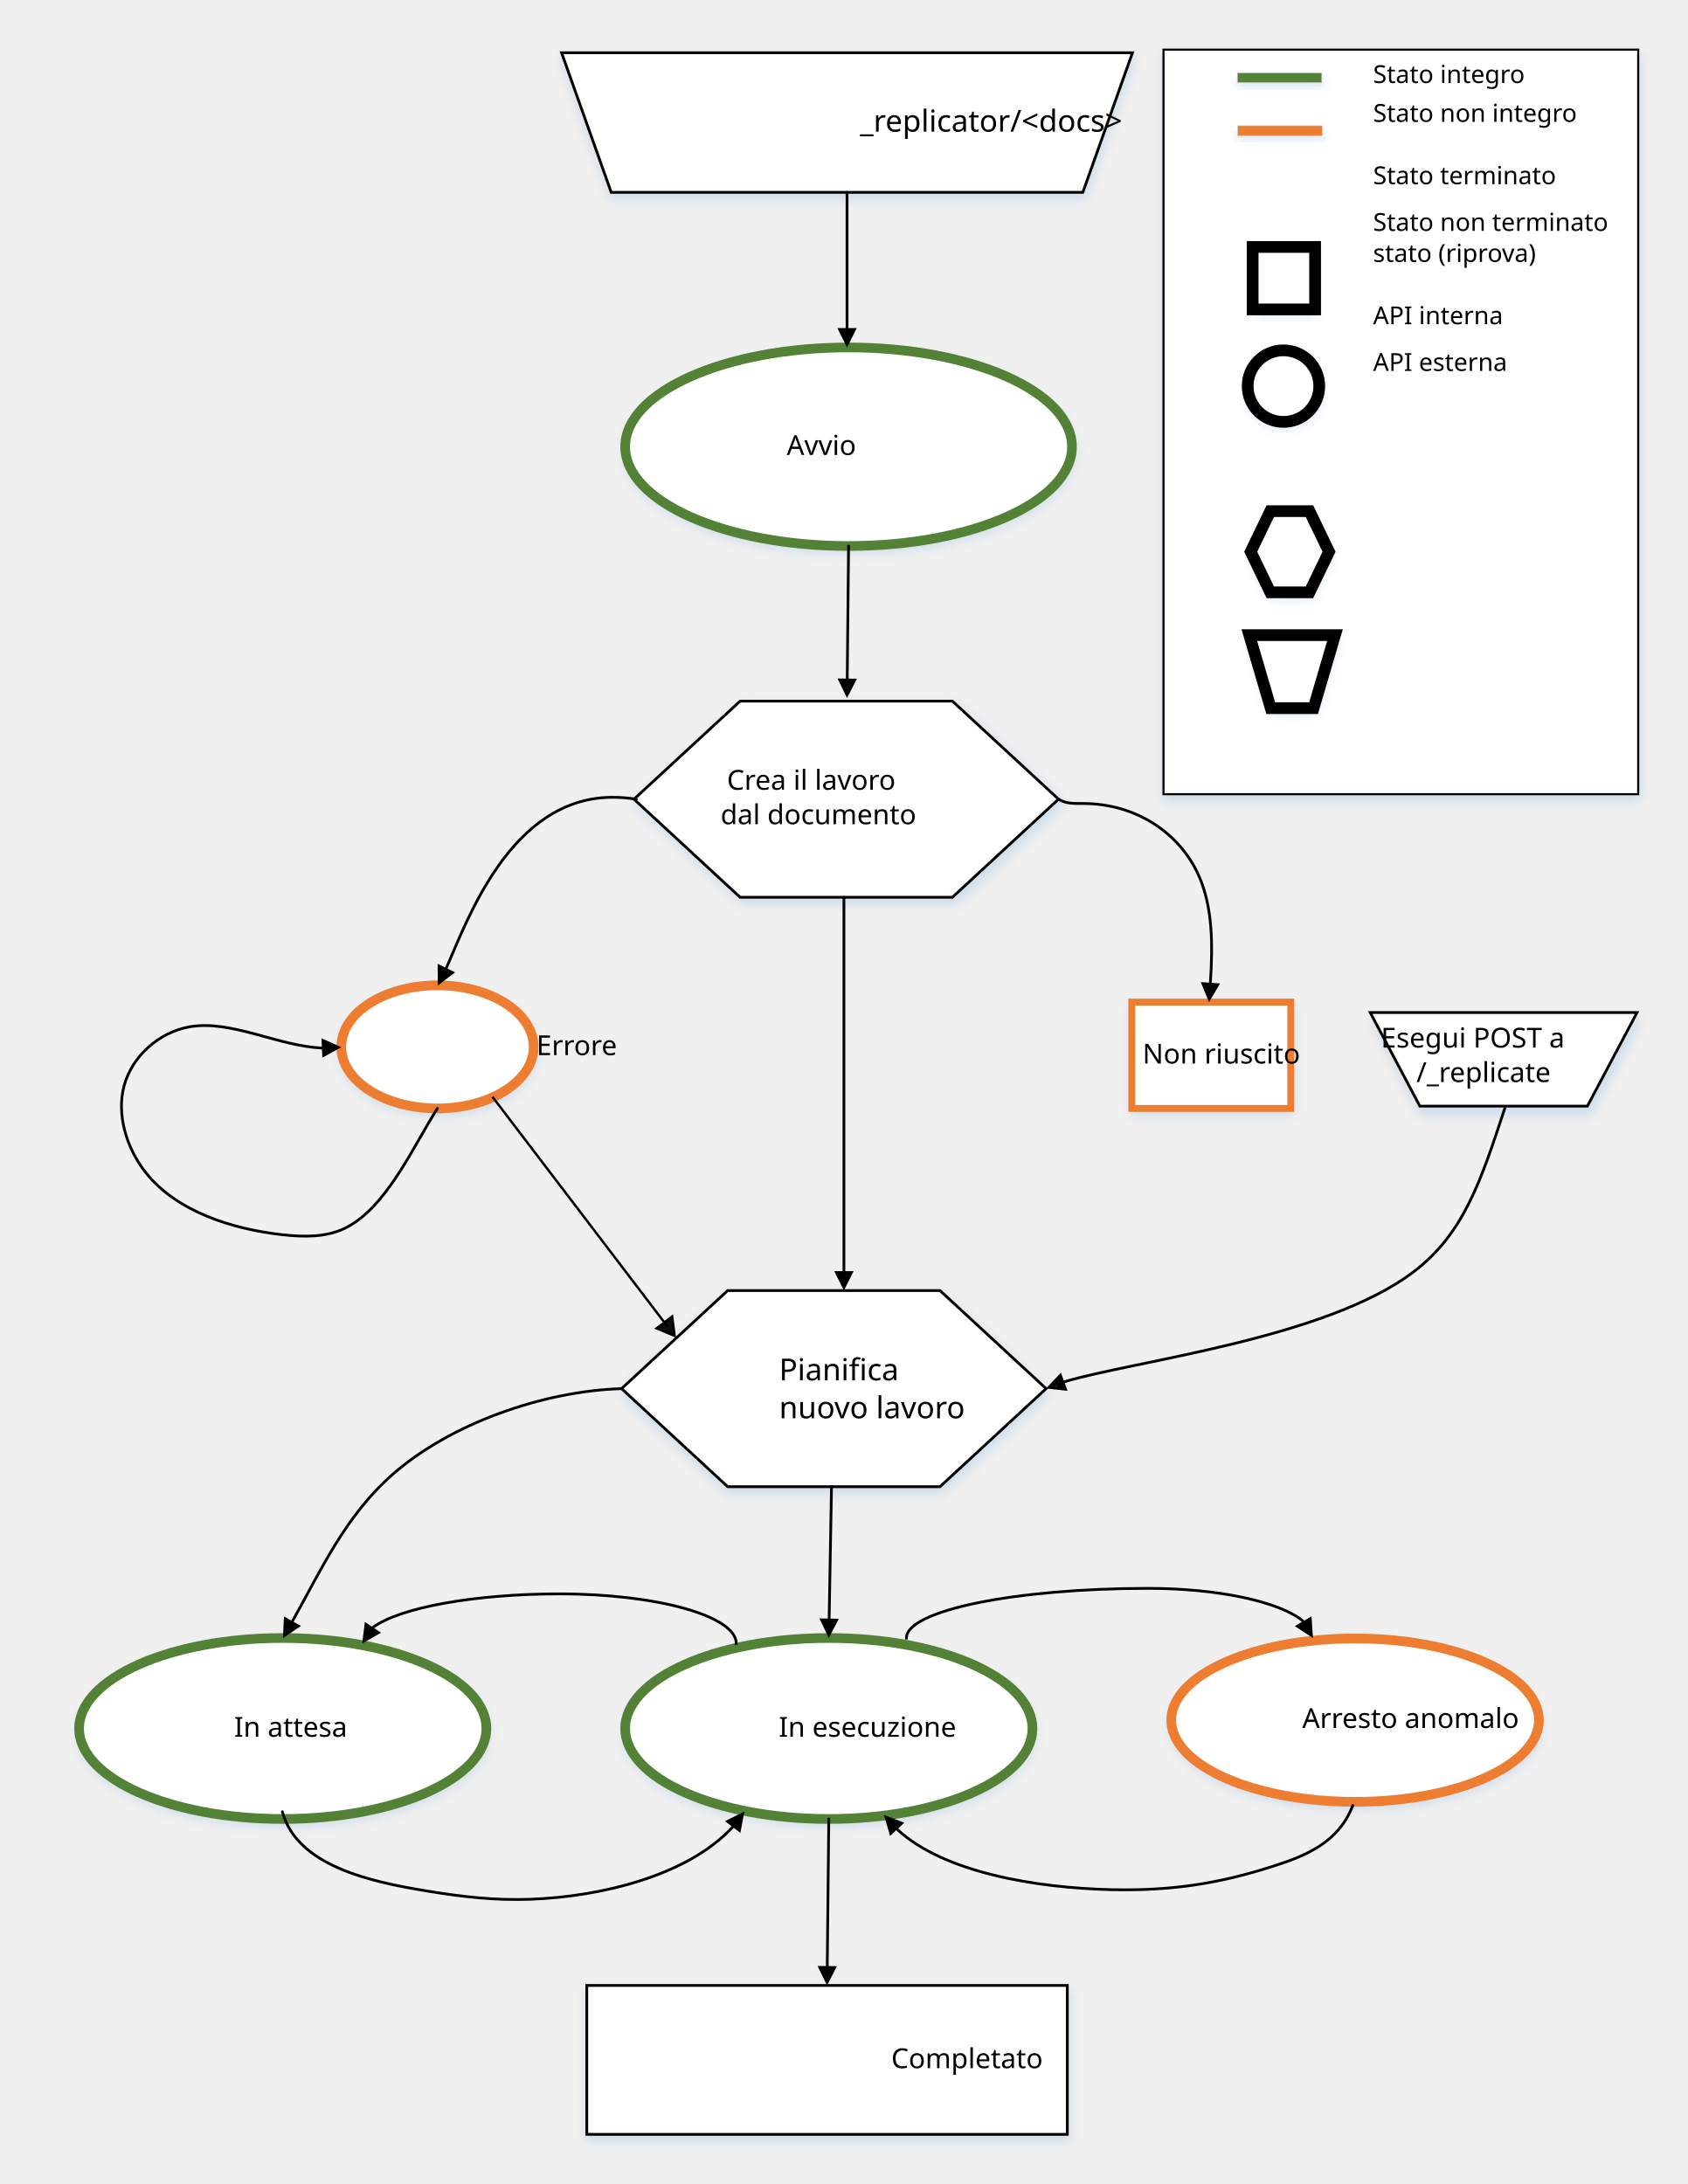
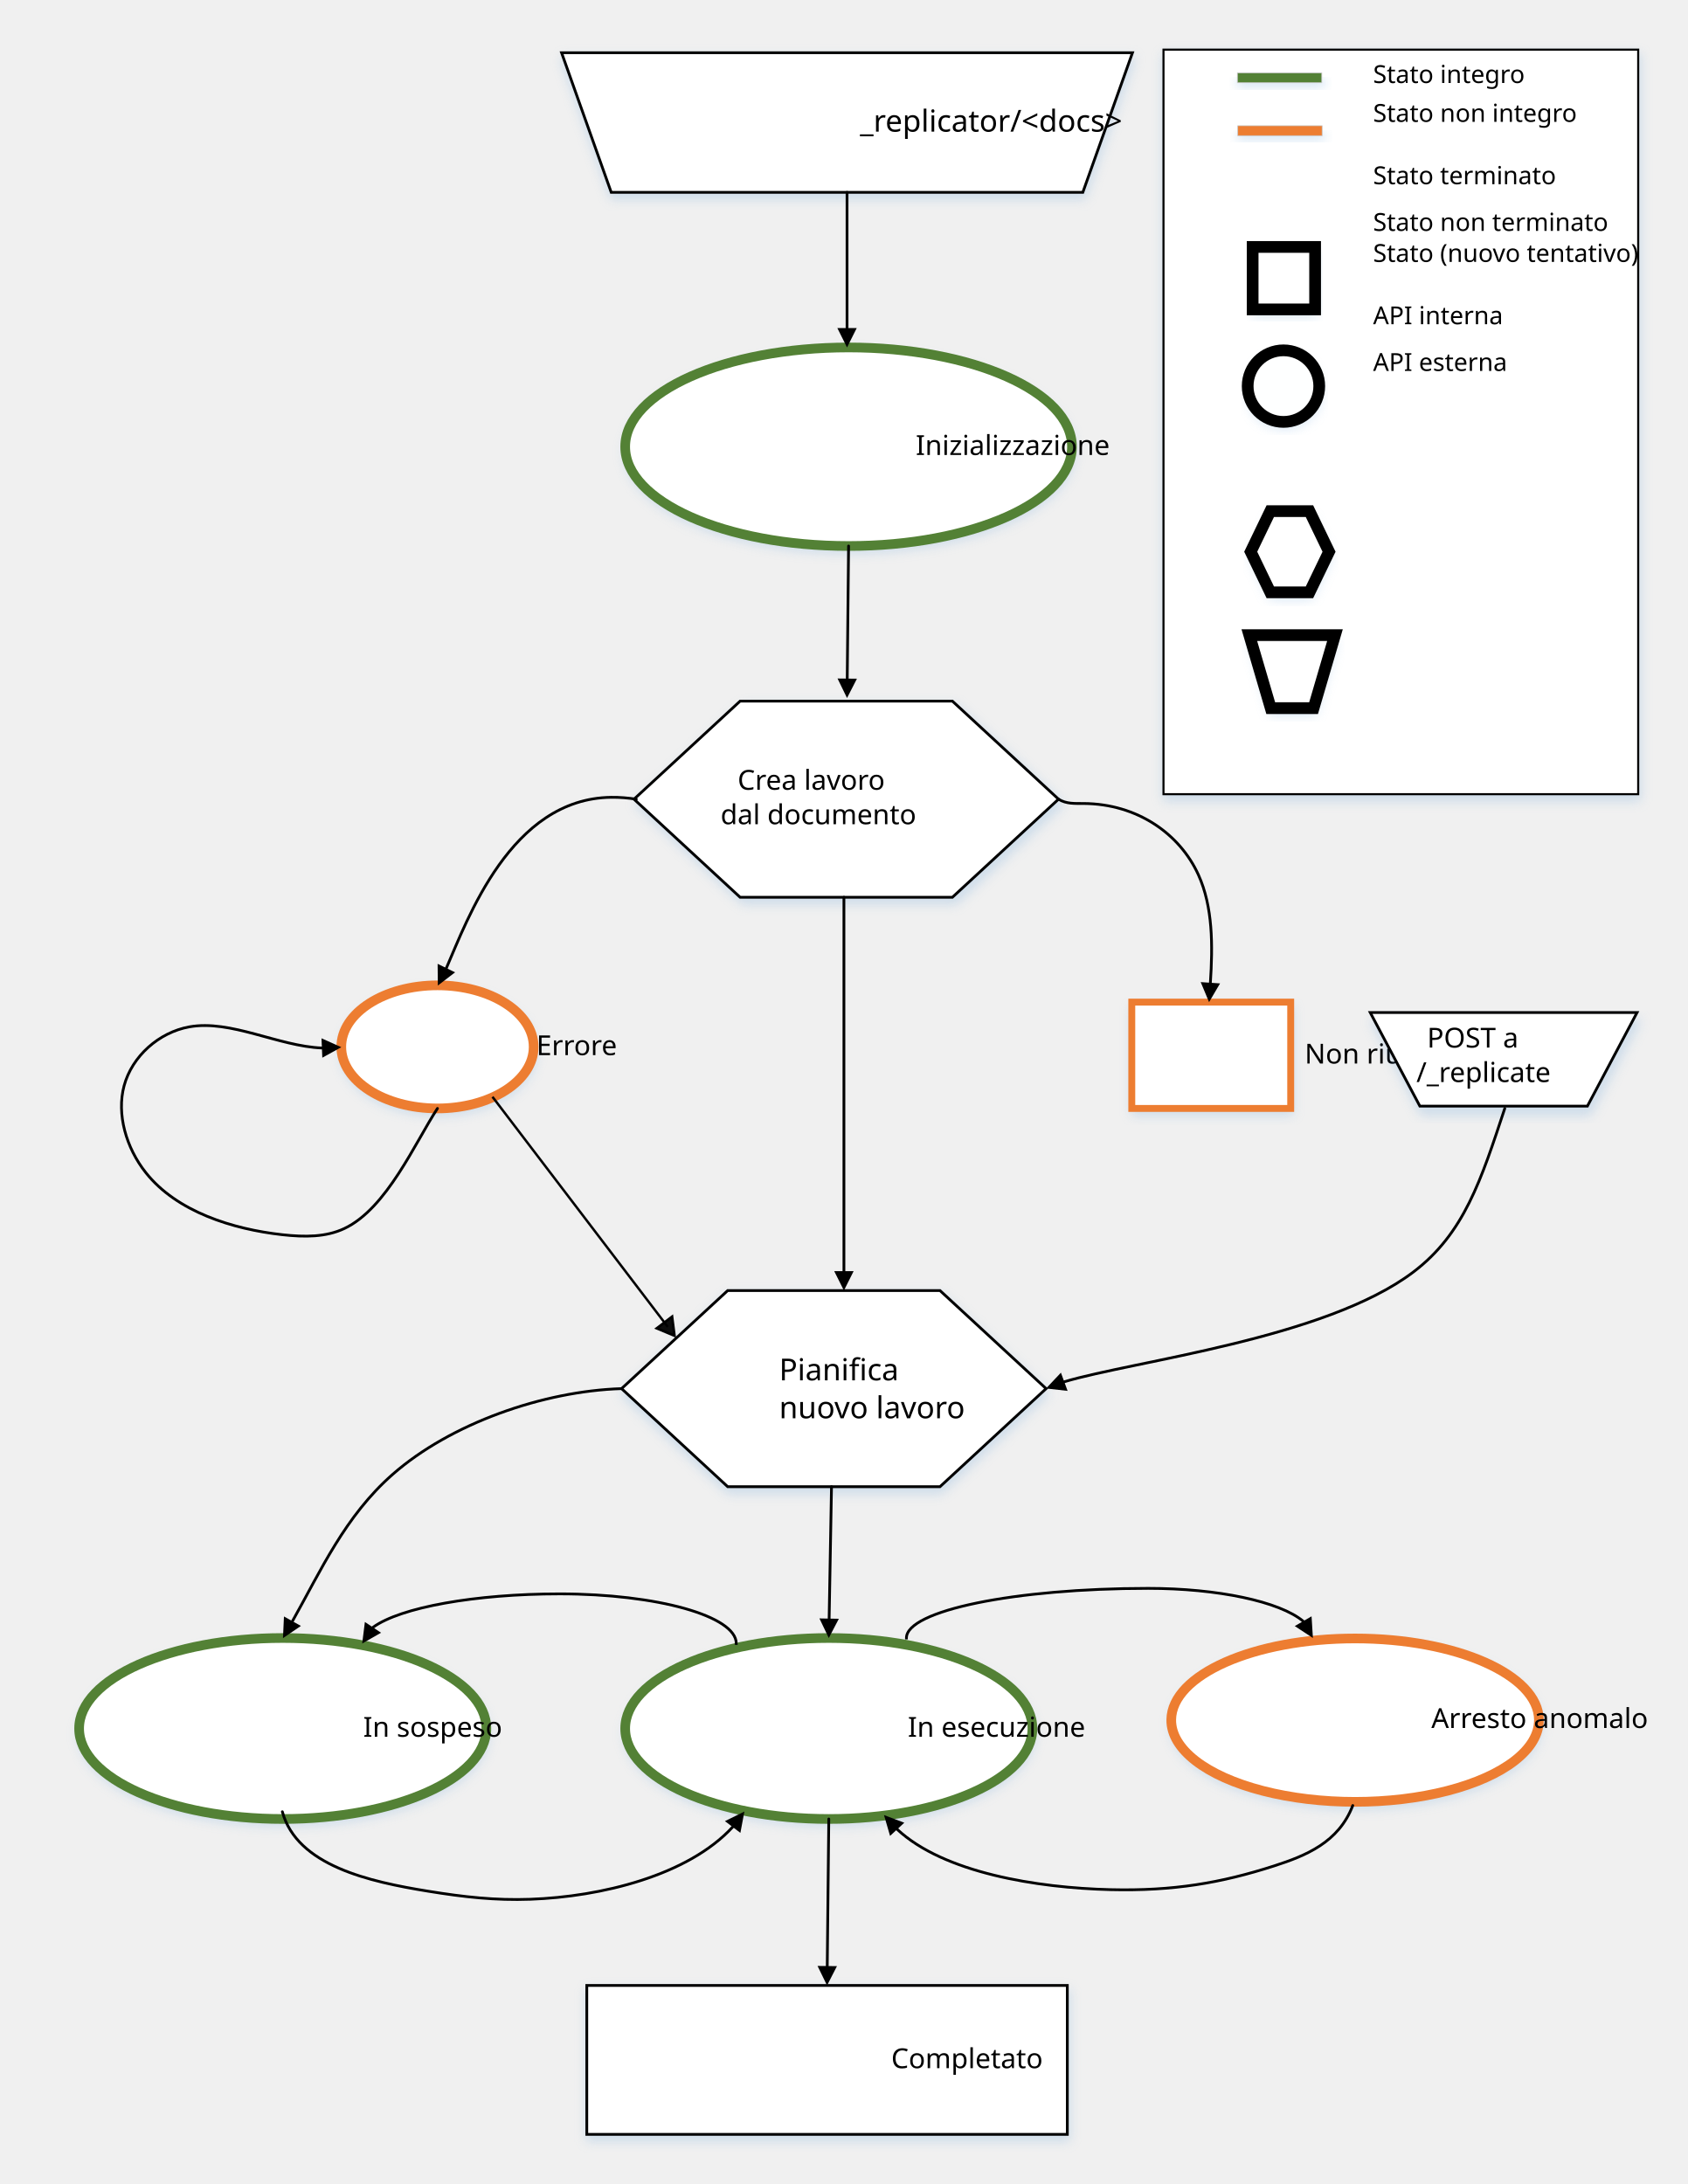
<svg xmlns="http://www.w3.org/2000/svg" xmlns:ns1="http://schemas.microsoft.com/visio/2003/SVGExtensions/" xmlns:xlink="http://www.w3.org/1999/xlink" width="8.5in" height="11in" viewBox="0 0 612 792" xml:space="preserve" color-interpolation-filters="sRGB" class="st20" id="svg2" version="1.1">
  <ns1:documentProperties ns1:langID="1033" ns1:viewMarkup="false">
    <ns1:userDefs>
      <ns1:ud ns1:nameU="msvNoAutoConnect" ns1:val="VT0(0):26" />
    </ns1:userDefs>
  </ns1:documentProperties>
  <style type="text/css" id="style4">
		.st1 {visibility:visible}
		.st2 {fill:#5b9bd5;fill-opacity:0.22;filter:url(#filter_2);stroke:#5b9bd5;stroke-opacity:0.22}
		.st3 {fill:#ffffff;stroke:#000000;stroke-width:1}
		.st4 {fill:#000000;font-family:Tahoma;font-size:0.917em}
		.st5 {fill:#ffffff;stroke:#538135;stroke-width:3.5}
		.st6 {fill:#000000;font-family:Tahoma;font-size:0.833em}
		.st7 {font-size:1em}
		.st8 {fill:#ffffff;stroke:#ed7d31;stroke-width:3.5}
		.st9 {fill:#ffffff;stroke:#ed7d31;stroke-width:2.5}
		.st10 {fill:#ffffff;stroke:#000000;stroke-width:0.75}
		.st11 {fill:#000000;font-family:Tahoma;font-size:0.75em}
		.st12 {fill:#538135;stroke:#c7c8c8;stroke-width:0.25}
		.st13 {fill:#ed7d31;stroke:#c7c8c8;stroke-width:0.25}
		.st14 {fill:#ffffff;stroke:#000000;stroke-width:4.25}
		.st15 {fill:#feffff;stroke:#000000;stroke-width:4.25}
		.st16 {marker-end:url(#mrkr4-117);stroke:#000000;stroke-linecap:round;stroke-linejoin:round;stroke-width:1}
		.st17 {fill:#000000;fill-opacity:1;stroke:#000000;stroke-opacity:1;stroke-width:0.284}
		.st18 {marker-end:url(#mrkr4-133);stroke:#000000;stroke-linecap:round;stroke-linejoin:round;stroke-width:1}
		.st19 {marker-end:url(#mrkr4-133);stroke:#000000;stroke-width:1}
		.st20 {fill:none;fill-rule:evenodd;font-size:12px;overflow:visible;stroke-linecap:square;stroke-miterlimit:3}
	</style>
  <defs id="Markers">
    <marker orient="auto" refY="0.0" refX="0.0" id="TriangleOutL" style="overflow:visible">
      <path id="path8787" d="M 5.77,0.0 L -2.88,5.0 L -2.88,-5.0 L 5.77,0.0 z " style="fill-rule:evenodd;stroke:#000000;stroke-width:1pt;stroke-opacity:1;fill:#000000;fill-opacity:0.942" transform="scale(0.8)" />
    </marker>
    <g id="lend4">
      <path d="M 2 1 L 0 0 L 2 -1 L 2 1 " style="stroke:none" id="path8" />
    </g>
    <marker id="mrkr4-117" class="st17" ns1:arrowType="4" ns1:arrowSize="2" ns1:setback="7.04" refX="-7.04" orient="auto" markerUnits="strokeWidth" overflow="visible">
      <use xlink:href="#lend4" transform="scale(-3.52,-3.52) " id="use11" />
    </marker>
    <marker id="mrkr4-133" class="st17" ns1:arrowType="4" ns1:arrowSize="2" ns1:setback="6.68" refX="-6.68" orient="auto" markerUnits="strokeWidth" overflow="visible">
      <use xlink:href="#lend4" transform="scale(-3.52,-3.52) " id="use14" />
    </marker>
  </defs>
  <defs id="Filters">
    <filter id="filter_2">
      <feGaussianBlur stdDeviation="2" id="feGaussianBlur18" />
    </filter>
  </defs>
  <g ns1:mID="0" ns1:index="1" ns1:groupContext="foregroundPage" id="g20">
    <ns1:userDefs>
      <ns1:ud ns1:nameU="msvThemeOrder" ns1:val="VT0(0):26" />
    </ns1:userDefs>
    <ns1:pageProperties ns1:drawingScale="1" ns1:pageScale="1" ns1:drawingUnits="0" ns1:shadowOffsetX="9" ns1:shadowOffsetY="-9" />
    <ns1:layer ns1:name="Flowchart" ns1:index="0" />
    <ns1:layer ns1:name="Connector" ns1:index="1" />
    <g id="shape1-1" ns1:mID="1" ns1:groupContext="shape" ns1:layerMember="0" transform="translate(203.625,-722.25)">
      <ns1:custProps>
        <ns1:cp ns1:nameU="Cost" ns1:lbl="Cost" ns1:prompt="" ns1:type="7" ns1:format="@" ns1:sortKey="" ns1:invis="false" ns1:ask="false" ns1:langID="1033" ns1:cal="0" />
        <ns1:cp ns1:nameU="ProcessNumber" ns1:lbl="Process Number" ns1:prompt="" ns1:type="2" ns1:format="" ns1:sortKey="" ns1:invis="false" ns1:ask="false" ns1:langID="1033" ns1:cal="0" />
        <ns1:cp ns1:nameU="Owner" ns1:lbl="Owner" ns1:prompt="" ns1:type="0" ns1:format="" ns1:sortKey="" ns1:invis="false" ns1:ask="false" ns1:langID="1033" ns1:cal="0" />
        <ns1:cp ns1:nameU="Function" ns1:lbl="Function" ns1:prompt="" ns1:type="0" ns1:format="" ns1:sortKey="" ns1:invis="false" ns1:ask="false" ns1:langID="1033" ns1:cal="0" ns1:val="VT4()" />
        <ns1:cp ns1:nameU="StartDate" ns1:lbl="Start Date" ns1:prompt="" ns1:type="5" ns1:format="" ns1:sortKey="" ns1:invis="false" ns1:ask="false" ns1:langID="1033" ns1:cal="0" />
        <ns1:cp ns1:nameU="EndDate" ns1:lbl="End Date" ns1:prompt="" ns1:type="5" ns1:format="" ns1:sortKey="" ns1:invis="false" ns1:ask="false" ns1:langID="1033" ns1:cal="0" />
        <ns1:cp ns1:nameU="Status" ns1:lbl="Status" ns1:prompt="" ns1:type="4" ns1:format=";Not Started;In Progress;Completed;Deferred;Waiting on Input" ns1:sortKey="" ns1:invis="false" ns1:ask="false" ns1:langID="1033" ns1:cal="0" ns1:val="VT4()" />
      </ns1:custProps>
      <ns1:userDefs>
        <ns1:ud ns1:nameU="AntiScale" ns1:val="VT0(1):26" />
        <ns1:ud ns1:nameU="visVersion" ns1:prompt="" ns1:val="VT0(15):26" />
        <ns1:ud ns1:nameU="DefaultWidth" ns1:prompt="" ns1:val="VT0(1):0" />
        <ns1:ud ns1:nameU="DefaultHeight" ns1:prompt="" ns1:val="VT0(0.75):0" />
        <ns1:ud ns1:nameU="ResizeTxtHeight" ns1:prompt="" ns1:val="VT0(0.75):0" />
      </ns1:userDefs>
      <ns1:textBlock ns1:margins="rect(2,2,2,2)" />
      <ns1:textRect cx="103.5" cy="766.687" width="171.01" height="50.625" />
      <g id="shadow1-2" ns1:groupContext="shadow" ns1:shadowOffsetX="0.345598" ns1:shadowOffsetY="-1.97279" ns1:shadowType="1" transform="translate(0.345598,1.97279)" class="st1" style="visibility:visible">
        <path d="m 18,792 h 171 l 18,-50.63 H 0 Z" class="st2" id="path30" style="fill:#5b9bd5;fill-opacity:0.22;stroke:#5b9bd5;stroke-opacity:0.22;filter:url(#filter_2)" />
      </g>
      <path d="m 18,792 h 171 l 18,-50.63 H 0 Z" class="st3" id="path32" style="fill:#ffffff;stroke:#000000;stroke-width:1" />
      <text x="56.71" y="769.99" class="st4" ns1:langID="1033" id="text34" style="font-size:11px;line-height:0%;font-family:Tahoma;fill:#000000">
        <ns1:paragraph ns1:horizAlign="1" />
        <ns1:tabList />_replicator/&lt;docs&gt;</text>
    </g>
    <g id="shape3-7" ns1:mID="3" ns1:groupContext="shape" transform="translate(226.688,-594)">
      <ns1:userDefs>
        <ns1:ud ns1:nameU="visVersion" ns1:val="VT0(15):26" />
      </ns1:userDefs>
      <ns1:textBlock ns1:margins="rect(4,4,4,4)" />
      <ns1:textRect cx="81" cy="756" width="141.75" height="63" />
      <g id="shadow3-8" ns1:groupContext="shadow" ns1:shadowOffsetX="0.345598" ns1:shadowOffsetY="-1.97279" ns1:shadowType="1" transform="translate(0.345598,1.97279)" class="st1" style="visibility:visible">
        <path d="m 0,756 a 81,36 0 0 1 162,0 81,36 0 0 1 -162,0 z" class="st2" id="path42" style="fill:#5b9bd5;fill-opacity:0.22;stroke:#5b9bd5;stroke-opacity:0.22;filter:url(#filter_2)" />
      </g>
      <path d="m 0,756 a 81,36 0 0 1 162,0 81,36 0 0 1 -162,0 z" class="st5" id="path44" style="fill:#ffffff;stroke:#538135;stroke-width:3.5" />
-       <text x="58.56" y="759" class="st6" ns1:langID="1033" id="text46" style="font-size:10px;line-height:0%;font-family:Tahoma;fill:#000000">Avvio<ns1:paragraph ns1:horizAlign="1" />
-         <ns1:tabList />
-       </text>
+       <text x="58.56" y="759" class="st6" ns1:langID="1033" id="text46" style="font-size:10px;line-height:0%;font-family:Tahoma;fill:#000000">
+         <ns1:paragraph ns1:horizAlign="1" />
+         <ns1:tabList />Inizializzazione</text>
    </g>
    <g id="shape4-13" ns1:mID="4" ns1:groupContext="shape" transform="translate(241.031,-466.617)">
      <ns1:userDefs>
        <ns1:ud ns1:nameU="visVersion" ns1:val="VT0(15):26" />
      </ns1:userDefs>
      <ns1:textBlock ns1:margins="rect(4,4,4,4)" />
      <ns1:textRect cx="66.656" cy="756.433" width="133.32" height="71.133" />
      <g id="shadow4-14" ns1:groupContext="shadow" ns1:shadowOffsetX="0.345598" ns1:shadowOffsetY="-1.97279" ns1:shadowType="1" transform="translate(0.345598,1.97279)" class="st1" style="visibility:visible">
        <path d="M 105.14,720.87 H 28.17 L -10.31,756.43 28.17,792 h 76.97 l 38.48,-35.57 z" class="st2" id="path54" style="fill:#5b9bd5;fill-opacity:0.22;stroke:#5b9bd5;stroke-opacity:0.22;filter:url(#filter_2)" />
      </g>
      <path d="M 104.301,720.87 H 27.331 l -38.48,35.56 38.48,35.57 h 76.97 l 38.48,-35.57 z" class="st3" id="path56" style="fill:#ffffff;stroke:#000000;stroke-width:1" />
      <text x="64.815" y="753.01" class="st6" ns1:langID="1033" id="text58" style="font-style:normal;font-variant:normal;font-weight:normal;font-stretch:normal;font-size:10px;line-height:0%;font-family:Tahoma;-inkscape-font-specification:'Tahoma, Normal';text-align:center;writing-mode:lr-tb;text-anchor:middle;fill:#000000">
        <ns1:paragraph ns1:horizAlign="1" />
        <ns1:tabList />
        <ns1:newlineChar />
-         <tspan id="tspan3898" x="64.815" y="753.01" style="font-size:10px;line-height:1.25">Crea il lavoro</tspan>
+         <tspan id="tspan3898" x="64.815" y="753.01" style="font-size:10px;line-height:1.25">Crea lavoro</tspan>
        <tspan id="tspan3900" x="64.815" y="765.51" style="font-size:10px;line-height:1.25">dal documento</tspan>
      </text>
    </g>
    <g id="shape6-20" ns1:mID="6" ns1:groupContext="shape" transform="translate(28.6875,-132.375)">
      <ns1:userDefs>
        <ns1:ud ns1:nameU="visVersion" ns1:val="VT0(15):26" />
      </ns1:userDefs>
      <ns1:textBlock ns1:margins="rect(4,4,4,4)" />
      <ns1:textRect cx="73.828" cy="759.188" width="129.2" height="57.422" />
      <g id="shadow6-21" ns1:groupContext="shadow" ns1:shadowOffsetX="0.345598" ns1:shadowOffsetY="-1.97279" ns1:shadowType="1" transform="translate(0.345598,1.97279)" class="st1" style="visibility:visible">
        <path d="m 0,759.19 a 73.83,32.813 0 0 1 147.66,0 73.83,32.813 0 1 1 -147.66,0 z" class="st2" id="path68" style="fill:#5b9bd5;fill-opacity:0.22;stroke:#5b9bd5;stroke-opacity:0.22;filter:url(#filter_2)" />
      </g>
      <path d="m 0,759.19 a 73.83,32.813 0 0 1 147.66,0 73.83,32.813 0 1 1 -147.66,0 z" class="st5" id="path70" style="fill:#ffffff;stroke:#538135;stroke-width:3.5" />
-       <text x="56.19" y="762.19" class="st6" ns1:langID="1033" id="text72" style="font-size:10px;line-height:0%;font-family:Tahoma;fill:#000000">In attesa<ns1:paragraph ns1:horizAlign="1" />
-         <ns1:tabList />
-       </text>
+       <text x="56.19" y="762.19" class="st6" ns1:langID="1033" id="text72" style="font-size:10px;line-height:0%;font-family:Tahoma;fill:#000000">
+         <ns1:paragraph ns1:horizAlign="1" />
+         <ns1:tabList />In sospeso</text>
    </g>
    <g id="shape7-26" ns1:mID="7" ns1:groupContext="shape" transform="translate(226.688,-132.375)">
      <ns1:userDefs>
        <ns1:ud ns1:nameU="visVersion" ns1:val="VT0(15):26" />
      </ns1:userDefs>
      <ns1:textBlock ns1:margins="rect(4,4,4,4)" />
      <ns1:textRect cx="73.828" cy="759.188" width="129.2" height="57.422" />
      <g id="shadow7-27" ns1:groupContext="shadow" ns1:shadowOffsetX="0.345598" ns1:shadowOffsetY="-1.97279" ns1:shadowType="1" transform="translate(0.345598,1.97279)" class="st1" style="visibility:visible">
        <path d="m 0,759.19 a 73.83,32.813 0 0 1 147.66,0 73.83,32.813 0 1 1 -147.66,0 z" class="st2" id="path80" style="fill:#5b9bd5;fill-opacity:0.22;stroke:#5b9bd5;stroke-opacity:0.22;filter:url(#filter_2)" />
      </g>
      <path d="m 0,759.19 a 73.83,32.813 0 0 1 147.66,0 73.83,32.813 0 1 1 -147.66,0 z" class="st5" id="path82" style="fill:#ffffff;stroke:#538135;stroke-width:3.5" />
-       <text x="55.67" y="762.19" class="st6" ns1:langID="1033" id="text84" style="font-size:10px;line-height:0%;font-family:Tahoma;fill:#000000">In esecuzione<ns1:paragraph ns1:horizAlign="1" />
-         <ns1:tabList />
-       </text>
+       <text x="55.67" y="762.19" class="st6" ns1:langID="1033" id="text84" style="font-size:10px;line-height:0%;font-family:Tahoma;fill:#000000">
+         <ns1:paragraph ns1:horizAlign="1" />
+         <ns1:tabList />In esecuzione</text>
    </g>
    <g id="shape8-32" ns1:mID="8" ns1:groupContext="shape" transform="translate(424.688,-138.75)">
      <ns1:userDefs>
        <ns1:ud ns1:nameU="visVersion" ns1:val="VT0(15):26" />
      </ns1:userDefs>
      <ns1:textBlock ns1:margins="rect(4,4,4,4)" />
      <ns1:textRect cx="66.656" cy="762.375" width="116.65" height="51.844" />
      <g id="shadow8-33" ns1:groupContext="shadow" ns1:shadowOffsetX="0.345598" ns1:shadowOffsetY="-1.97279" ns1:shadowType="1" transform="translate(0.345598,1.97279)" class="st1" style="visibility:visible">
        <path d="m 0,762.38 a 66.656,29.625 0 0 1 133.31,0 66.656,29.625 0 1 1 -133.31,0 z" class="st2" id="path92" style="fill:#5b9bd5;fill-opacity:0.22;stroke:#5b9bd5;stroke-opacity:0.22;filter:url(#filter_2)" />
      </g>
      <path d="m 0,762.38 a 66.656,29.625 0 0 1 133.31,0 66.656,29.625 0 1 1 -133.31,0 z" class="st8" id="path94" style="fill:#ffffff;stroke:#ed7d31;stroke-width:3.5" />
-       <text x="47.51" y="765.38" class="st6" ns1:langID="1033" id="text96" style="font-size:10px;line-height:0%;font-family:Tahoma;fill:#000000">Arresto anomalo<ns1:paragraph ns1:horizAlign="1" />
-         <ns1:tabList />
-       </text>
+       <text x="47.51" y="765.38" class="st6" ns1:langID="1033" id="text96" style="font-size:10px;line-height:0%;font-family:Tahoma;fill:#000000">
+         <ns1:paragraph ns1:horizAlign="1" />
+         <ns1:tabList />Arresto anomalo</text>
    </g>
    <g id="shape9-38" ns1:mID="9" ns1:groupContext="shape" transform="translate(212.766,-18)">
      <ns1:userDefs>
        <ns1:ud ns1:nameU="visVersion" ns1:val="VT0(15):26" />
      </ns1:userDefs>
      <ns1:textBlock ns1:margins="rect(4,4,4,4)" />
      <ns1:textRect cx="87.117" cy="765" width="174.24" height="54" />
      <g id="shadow9-39" ns1:groupContext="shadow" ns1:shadowOffsetX="0.345598" ns1:shadowOffsetY="-1.97279" ns1:shadowType="1" transform="translate(0.345598,1.97279)" class="st1" style="visibility:visible">
        <rect x="0" y="738" width="174.234" height="54" class="st2" id="rect104" style="fill:#5b9bd5;fill-opacity:0.22;stroke:#5b9bd5;stroke-opacity:0.22;filter:url(#filter_2)" />
      </g>
      <rect x="0" y="738" width="174.234" height="54" class="st3" id="rect106" style="fill:#ffffff;stroke:#000000;stroke-width:1" />
      <text x="63.59" y="768" class="st6" ns1:langID="1033" id="text108" style="font-size:10px;line-height:0%;font-family:Tahoma;fill:#000000">
        <ns1:paragraph ns1:horizAlign="1" />
        <ns1:tabList />Completato</text>
    </g>
    <g id="shape18-44" ns1:mID="18" ns1:groupContext="shape" transform="translate(123.75,-390.042)">
      <ns1:userDefs>
        <ns1:ud ns1:nameU="visVersion" ns1:val="VT0(15):26" />
      </ns1:userDefs>
      <ns1:textBlock ns1:margins="rect(4,4,4,4)" />
      <ns1:textRect cx="34.875" cy="769.68" width="61.04" height="39.06" />
      <g id="shadow18-45" ns1:groupContext="shadow" ns1:shadowOffsetX="0.345598" ns1:shadowOffsetY="-1.97279" ns1:shadowType="1" transform="translate(0.345598,1.97279)" class="st1" style="visibility:visible">
        <path d="m 0,769.68 a 34.875,22.32 0 1 1 69.75,0 34.875,22.32 0 1 1 -69.75,0 z" class="st2" id="path116" style="fill:#5b9bd5;fill-opacity:0.22;stroke:#5b9bd5;stroke-opacity:0.22;filter:url(#filter_2)" />
      </g>
      <path d="m 0,769.68 a 34.875,22.32 0 1 1 69.75,0 34.875,22.32 0 1 1 -69.75,0 z" class="st8" id="path118" style="fill:#ffffff;stroke:#ed7d31;stroke-width:3.5" />
      <text x="23.95" y="772.68" class="st6" ns1:langID="1033" id="text120" style="font-size:10px;line-height:0%;font-family:Tahoma;fill:#000000">
        <ns1:paragraph ns1:horizAlign="1" />
        <ns1:tabList />Errore</text>
    </g>
    <g id="shape20-50" ns1:mID="20" ns1:groupContext="shape" transform="translate(410.379,-390.042)">
      <ns1:userDefs>
        <ns1:ud ns1:nameU="visVersion" ns1:val="VT0(15):26" />
      </ns1:userDefs>
      <ns1:textBlock ns1:margins="rect(4,4,4,4)" />
      <ns1:textRect cx="28.811" cy="772.725" width="57.63" height="38.551" />
      <g id="shadow20-51" ns1:groupContext="shadow" ns1:shadowOffsetX="0.345598" ns1:shadowOffsetY="-1.97279" ns1:shadowType="1" transform="translate(0.345598,1.97279)" class="st1" style="visibility:visible">
        <rect x="0" y="753.449" width="57.621" height="38.551" class="st2" id="rect128" style="fill:#5b9bd5;fill-opacity:0.22;stroke:#5b9bd5;stroke-opacity:0.22;filter:url(#filter_2)" />
      </g>
      <rect x="0" y="753.449" width="57.621" height="38.551" class="st9" id="rect130" style="fill:#ffffff;stroke:#ed7d31;stroke-width:2.5" />
-       <text x="3.9" y="775.72" class="st6" ns1:langID="1033" id="text132" style="font-size:10px;line-height:0%;font-family:Tahoma;fill:#000000">Non riuscito<ns1:paragraph ns1:horizAlign="1" />
-         <ns1:tabList />
-       </text>
+       <text x="15.9" y="775.72" class="st6" ns1:langID="1033" id="text132" style="font-size:10px;line-height:0%;font-family:Tahoma;fill:#000000">
+         <ns1:paragraph ns1:horizAlign="1" />
+         <ns1:tabList />Non riuscito</text>
    </g>
    <g id="shape21-56" ns1:mID="21" ns1:groupContext="shape" transform="translate(235.688,-252.867)">
      <ns1:userDefs>
        <ns1:ud ns1:nameU="visVersion" ns1:val="VT0(15):26" />
      </ns1:userDefs>
      <ns1:textBlock ns1:margins="rect(4,4,4,4)" />
      <ns1:textRect cx="66.656" cy="756.433" width="133.32" height="71.133" />
      <g id="shadow21-57" ns1:groupContext="shadow" ns1:shadowOffsetX="0.345598" ns1:shadowOffsetY="-1.97279" ns1:shadowType="1" transform="translate(0.345598,1.97279)" class="st1" style="visibility:visible">
        <path d="M 105.14,720.87 H 28.17 L -10.31,756.43 28.17,792 h 76.97 l 38.48,-35.57 z" class="st2" id="path140" style="fill:#5b9bd5;fill-opacity:0.22;stroke:#5b9bd5;stroke-opacity:0.22;filter:url(#filter_2)" />
      </g>
      <path d="M 105.14,720.87 H 28.17 L -10.31,756.43 28.17,792 h 76.97 l 38.48,-35.57 z" class="st3" id="path142" style="fill:#ffffff;stroke:#000000;stroke-width:1" />
      <text x="46.82" y="753.43" class="st6" ns1:langID="1033" id="text144" style="font-style:normal;font-variant:normal;font-weight:normal;font-stretch:normal;font-size:11px;line-height:0%;font-family:Tahoma;-inkscape-font-specification:'Tahoma, Normal';font-variant-ligatures:normal;font-variant-caps:normal;font-variant-numeric:normal;font-feature-settings:normal;text-align:start;writing-mode:lr-tb;text-anchor:start;fill:#000000">
        <ns1:paragraph ns1:horizAlign="1" />
        <ns1:tabList />
        <ns1:newlineChar />
-         <tspan id="tspan3636" x="46.82" y="753.43" style="font-style:normal;font-variant:normal;font-weight:normal;font-stretch:normal;font-size:11px;line-height:1.25;font-family:Tahoma;-inkscape-font-specification:'Tahoma, Normal';font-variant-ligatures:normal;font-variant-caps:normal;font-variant-numeric:normal;font-feature-settings:normal;text-align:start;writing-mode:lr-tb;text-anchor:start">Pianifica</tspan>
+         <tspan id="tspan3636" x="46.82" y="753.43" style="font-style:normal;font-variant:normal;font-weight:normal;font-stretch:normal;font-size:11px;line-height:1.25;font-family:Tahoma;-inkscape-font-specification:'Tahoma, Normal';font-variant-ligatures:normal;font-variant-caps:normal;font-variant-numeric:normal;font-feature-settings:normal;text-align:start;writing-mode:lr-tb;text-anchor:start">Pianifica </tspan>
        <tspan id="tspan3638" x="46.82" y="767.18" style="font-style:normal;font-variant:normal;font-weight:normal;font-stretch:normal;font-size:11px;line-height:1.25;font-family:Tahoma;-inkscape-font-specification:'Tahoma, Normal';font-variant-ligatures:normal;font-variant-caps:normal;font-variant-numeric:normal;font-feature-settings:normal;text-align:start;writing-mode:lr-tb;text-anchor:start">nuovo lavoro</tspan>
      </text>
      <path style="fill:#000000;fill-opacity:0.942;fill-rule:evenodd;stroke:#000000;stroke-width:0.872;stroke-linecap:butt;stroke-linejoin:miter;stroke-miterlimit:3;stroke-dasharray:none;stroke-dashoffset:0;stroke-opacity:1;marker-end:url(#TriangleOutL)" d="M -57.127,650.607 6.446,734.049" id="path7821" />
    </g>
    <g id="shape22-63" ns1:mID="22" ns1:groupContext="shape" transform="translate(421.875,-504)">
      <ns1:userDefs>
        <ns1:ud ns1:nameU="visVersion" ns1:val="VT0(15):26" />
      </ns1:userDefs>
      <ns1:textBlock ns1:margins="rect(4,4,4,4)" ns1:verticalAlign="0" />
      <ns1:textRect cx="86.062" cy="657" width="172.13" height="270" />
      <g id="shadow22-64" ns1:groupContext="shadow" ns1:shadowOffsetX="0.345598" ns1:shadowOffsetY="-1.97279" ns1:shadowType="1" transform="translate(0.345598,1.97279)" class="st1" style="visibility:visible">
        <rect x="0" y="522" width="172.125" height="270" class="st2" id="rect154" style="fill:#5b9bd5;fill-opacity:0.22;stroke:#5b9bd5;stroke-opacity:0.22;filter:url(#filter_2)" />
      </g>
      <rect x="0" y="522" width="172.125" height="270" class="st10" id="rect156" style="fill:#ffffff;stroke:#000000;stroke-width:0.75" />
      <text x="76" y="534.1" class="st11" ns1:langID="1033" id="text158" style="font-size:9px;line-height:0%;font-family:Tahoma;fill:#000000">
        <ns1:paragraph />
        <ns1:tabList />
        <ns1:tabChar />
        <ns1:tabChar />
        <ns1:newlineChar />
        <ns1:newlineChar />
        <ns1:tabChar />
        <ns1:tabChar />
        <ns1:newlineChar />
        <ns1:tabChar />
        <ns1:tabChar />
        <tspan id="tspan3858" x="76" y="534.1" style="font-size:9px;line-height:1.25">Stato integro</tspan>
        <tspan id="tspan3860" x="76" y="539.725" style="font-size:0.75px;line-height:1.25"> </tspan>
        <tspan id="tspan3862" x="76" y="548.189" style="font-size:9px;line-height:1.25">Stato non integro</tspan>
        <tspan id="tspan3864" x="76" y="553.814" style="font-size:0.75px;line-height:1.25"> </tspan>
        <tspan id="tspan3866" x="76" y="556.653" style="font-size:0.75px;line-height:1.25"> </tspan>
        <tspan id="tspan3868" x="76" y="559.493" style="font-size:0.75px;line-height:1.25"> </tspan>
        <tspan id="tspan3870" x="76" y="562.332" style="font-size:0.75px;line-height:1.25"> </tspan>
        <tspan id="tspan3872" x="76" y="570.796" style="font-size:9px;line-height:1.25">Stato terminato</tspan>
        <tspan id="tspan3874" x="76" y="576.421" style="font-size:0.75px;line-height:1.25"> </tspan>
        <tspan id="tspan3876" x="76" y="579.26" style="font-size:0.75px;line-height:1.25"> </tspan>
        <tspan id="tspan3878" x="76" y="587.725" style="font-size:9px;line-height:1.25">Stato non terminato</tspan>
-         <tspan id="tspan3880" x="76" y="598.975" style="font-size:9px;line-height:1.25">stato (riprova)</tspan>
+         <tspan id="tspan3880" x="76" y="598.975" style="font-size:9px;line-height:1.25">Stato (nuovo tentativo)</tspan>
        <tspan id="tspan3882" x="76" y="604.6" style="font-size:0.75px;line-height:1.25"> </tspan>
        <tspan id="tspan3884" x="76" y="607.439" style="font-size:0.75px;line-height:1.25"> </tspan>
        <tspan id="tspan3886" x="76" y="610.278" style="font-size:0.75px;line-height:1.25"> </tspan>
        <tspan id="tspan3888" x="76" y="613.117" style="font-size:0.75px;line-height:1.25"> </tspan>
        <tspan id="tspan3890" x="76" y="621.581" style="font-size:9px;line-height:1.25">API interna</tspan>
        <tspan id="tspan3892" x="76" y="627.206" style="font-size:0.75px;line-height:1.25"> </tspan>
        <tspan id="tspan3894" x="76" y="630.046" style="font-size:0.75px;line-height:1.25"> </tspan>
        <tspan id="tspan3896" x="76" y="638.51" style="font-size:9px;line-height:1.25">API esterna</tspan>
      </text>
    </g>
    <g id="shape23-75" ns1:mID="23" ns1:groupContext="shape" transform="translate(448.667,-762)">
      <ns1:userDefs>
        <ns1:ud ns1:nameU="visVersion" ns1:val="VT0(15):26" />
      </ns1:userDefs>
      <g id="shadow23-76" ns1:groupContext="shadow" ns1:shadowOffsetX="0.345598" ns1:shadowOffsetY="-1.97279" ns1:shadowType="1" transform="translate(0.345598,1.97279)" class="st1" style="visibility:visible">
        <rect x="0" y="788.4" width="30.6" height="3.6" class="st2" id="rect176" style="fill:#5b9bd5;fill-opacity:0.22;stroke:#5b9bd5;stroke-opacity:0.22;filter:url(#filter_2)" />
      </g>
      <rect x="0" y="788.4" width="30.6" height="3.6" class="st12" id="rect178" style="fill:#538135;stroke:#c7c8c8;stroke-width:0.25" />
    </g>
    <g id="shape25-80" ns1:mID="25" ns1:groupContext="shape" transform="translate(448.8,-742.8)">
      <ns1:userDefs>
        <ns1:ud ns1:nameU="visVersion" ns1:val="VT0(15):26" />
      </ns1:userDefs>
      <g id="shadow25-81" ns1:groupContext="shadow" ns1:shadowOffsetX="0.345598" ns1:shadowOffsetY="-1.97279" ns1:shadowType="1" transform="translate(0.345598,1.97279)" class="st1" style="visibility:visible">
        <rect x="0" y="788.4" width="30.6" height="3.6" class="st2" id="rect184" style="fill:#5b9bd5;fill-opacity:0.22;stroke:#5b9bd5;stroke-opacity:0.22;filter:url(#filter_2)" />
      </g>
      <rect x="0" y="788.4" width="30.6" height="3.6" class="st13" id="rect186" style="fill:#ed7d31;stroke:#c7c8c8;stroke-width:0.25" />
    </g>
    <g id="shape26-85" ns1:mID="26" ns1:groupContext="shape" transform="translate(454.2,-679.8)">
      <ns1:userDefs>
        <ns1:ud ns1:nameU="visVersion" ns1:val="VT0(15):26" />
      </ns1:userDefs>
      <g id="shadow26-86" ns1:groupContext="shadow" ns1:shadowOffsetX="0.345598" ns1:shadowOffsetY="-1.97279" ns1:shadowType="1" transform="translate(0.345598,1.97279)" class="st1" style="visibility:visible">
        <rect x="0" y="769.35" width="22.65" height="22.65" class="st2" id="rect192" style="fill:#5b9bd5;fill-opacity:0.22;stroke:#5b9bd5;stroke-opacity:0.22;filter:url(#filter_2)" />
      </g>
      <rect x="0" y="769.35" width="22.65" height="22.65" class="st14" id="rect194" style="fill:#ffffff;stroke:#000000;stroke-width:4.25" />
    </g>
    <g id="shape27-90" ns1:mID="27" ns1:groupContext="shape" transform="translate(452.4,-639)">
      <ns1:userDefs>
        <ns1:ud ns1:nameU="visVersion" ns1:val="VT0(15):26" />
      </ns1:userDefs>
      <g id="shadow27-91" ns1:groupContext="shadow" ns1:shadowOffsetX="0.345598" ns1:shadowOffsetY="-1.97279" ns1:shadowType="1" transform="translate(0.345598,1.97279)" class="st1" style="visibility:visible">
        <path d="m 0,779.02 a 12.975,12.975 0 0 1 25.95,0 12.975,12.975 0 1 1 -25.95,0 z" class="st2" id="path200" style="fill:#5b9bd5;fill-opacity:0.22;stroke:#5b9bd5;stroke-opacity:0.22;filter:url(#filter_2)" />
      </g>
      <path d="m 0,779.02 a 12.975,12.975 0 0 1 25.95,0 12.975,12.975 0 1 1 -25.95,0 z" class="st15" id="path202" style="fill:#feffff;stroke:#000000;stroke-width:4.25" />
    </g>
    <g id="shape28-95" ns1:mID="28" ns1:groupContext="shape" transform="translate(455.4,-577.2)">
      <ns1:userDefs>
        <ns1:ud ns1:nameU="visVersion" ns1:val="VT0(15):26" />
      </ns1:userDefs>
      <g id="shadow28-96" ns1:groupContext="shadow" ns1:shadowOffsetX="0.345598" ns1:shadowOffsetY="-1.97279" ns1:shadowType="1" transform="translate(0.345598,1.97279)" class="st1" style="visibility:visible">
        <path d="M 19.4,762.56 H 5.2 L -1.9,777.28 5.2,792 h 14.2 l 7.1,-14.72 z" class="st2" id="path208" style="fill:#5b9bd5;fill-opacity:0.22;stroke:#5b9bd5;stroke-opacity:0.22;filter:url(#filter_2)" />
      </g>
      <path d="M 19.4,762.56 H 5.2 L -1.9,777.28 5.2,792 h 14.2 l 7.1,-14.72 z" class="st14" id="path210" style="fill:#ffffff;stroke:#000000;stroke-width:4.25" />
    </g>
    <g id="shape29-100" ns1:mID="29" ns1:groupContext="shape" ns1:layerMember="0" transform="translate(453,-535.2)">
      <ns1:custProps>
        <ns1:cp ns1:nameU="Cost" ns1:lbl="Cost" ns1:prompt="" ns1:type="7" ns1:format="@" ns1:sortKey="" ns1:invis="false" ns1:ask="false" ns1:langID="1033" ns1:cal="0" />
        <ns1:cp ns1:nameU="ProcessNumber" ns1:lbl="Process Number" ns1:prompt="" ns1:type="2" ns1:format="" ns1:sortKey="" ns1:invis="false" ns1:ask="false" ns1:langID="1033" ns1:cal="0" />
        <ns1:cp ns1:nameU="Owner" ns1:lbl="Owner" ns1:prompt="" ns1:type="0" ns1:format="" ns1:sortKey="" ns1:invis="false" ns1:ask="false" ns1:langID="1033" ns1:cal="0" />
        <ns1:cp ns1:nameU="Function" ns1:lbl="Function" ns1:prompt="" ns1:type="0" ns1:format="" ns1:sortKey="" ns1:invis="false" ns1:ask="false" ns1:langID="1033" ns1:cal="0" ns1:val="VT4()" />
        <ns1:cp ns1:nameU="StartDate" ns1:lbl="Start Date" ns1:prompt="" ns1:type="5" ns1:format="" ns1:sortKey="" ns1:invis="false" ns1:ask="false" ns1:langID="1033" ns1:cal="0" />
        <ns1:cp ns1:nameU="EndDate" ns1:lbl="End Date" ns1:prompt="" ns1:type="5" ns1:format="" ns1:sortKey="" ns1:invis="false" ns1:ask="false" ns1:langID="1033" ns1:cal="0" />
        <ns1:cp ns1:nameU="Status" ns1:lbl="Status" ns1:prompt="" ns1:type="4" ns1:format=";Not Started;In Progress;Completed;Deferred;Waiting on Input" ns1:sortKey="" ns1:invis="false" ns1:ask="false" ns1:langID="1033" ns1:cal="0" ns1:val="VT4()" />
      </ns1:custProps>
      <ns1:userDefs>
        <ns1:ud ns1:nameU="AntiScale" ns1:val="VT0(1):26" />
        <ns1:ud ns1:nameU="visVersion" ns1:prompt="" ns1:val="VT0(15):26" />
        <ns1:ud ns1:nameU="DefaultWidth" ns1:prompt="" ns1:val="VT0(1):0" />
        <ns1:ud ns1:nameU="DefaultHeight" ns1:prompt="" ns1:val="VT0(0.75):0" />
        <ns1:ud ns1:nameU="ResizeTxtHeight" ns1:prompt="" ns1:val="VT0(0.75):0" />
      </ns1:userDefs>
      <g id="shadow29-101" ns1:groupContext="shadow" ns1:shadowOffsetX="0.345598" ns1:shadowOffsetY="-1.97279" ns1:shadowType="1" transform="translate(0.345598,1.97279)" class="st1" style="visibility:visible">
        <path d="m 7.76,792 h 15.53 l 7.76,-26.47 H 0 Z" class="st2" id="path216" style="fill:#5b9bd5;fill-opacity:0.22;stroke:#5b9bd5;stroke-opacity:0.22;filter:url(#filter_2)" />
      </g>
      <path d="m 7.76,792 h 15.53 l 7.76,-26.47 H 0 Z" class="st14" id="path218" style="fill:#ffffff;stroke:#000000;stroke-width:4.25" />
    </g>
    <g id="shape30-105" ns1:mID="30" ns1:groupContext="shape" ns1:layerMember="0" transform="translate(497.25,-390.042)">
      <ns1:custProps>
        <ns1:cp ns1:nameU="Cost" ns1:lbl="Cost" ns1:prompt="" ns1:type="7" ns1:format="@" ns1:sortKey="" ns1:invis="false" ns1:ask="false" ns1:langID="1033" ns1:cal="0" />
        <ns1:cp ns1:nameU="ProcessNumber" ns1:lbl="Process Number" ns1:prompt="" ns1:type="2" ns1:format="" ns1:sortKey="" ns1:invis="false" ns1:ask="false" ns1:langID="1033" ns1:cal="0" />
        <ns1:cp ns1:nameU="Owner" ns1:lbl="Owner" ns1:prompt="" ns1:type="0" ns1:format="" ns1:sortKey="" ns1:invis="false" ns1:ask="false" ns1:langID="1033" ns1:cal="0" />
        <ns1:cp ns1:nameU="Function" ns1:lbl="Function" ns1:prompt="" ns1:type="0" ns1:format="" ns1:sortKey="" ns1:invis="false" ns1:ask="false" ns1:langID="1033" ns1:cal="0" ns1:val="VT4()" />
        <ns1:cp ns1:nameU="StartDate" ns1:lbl="Start Date" ns1:prompt="" ns1:type="5" ns1:format="" ns1:sortKey="" ns1:invis="false" ns1:ask="false" ns1:langID="1033" ns1:cal="0" />
        <ns1:cp ns1:nameU="EndDate" ns1:lbl="End Date" ns1:prompt="" ns1:type="5" ns1:format="" ns1:sortKey="" ns1:invis="false" ns1:ask="false" ns1:langID="1033" ns1:cal="0" />
        <ns1:cp ns1:nameU="Status" ns1:lbl="Status" ns1:prompt="" ns1:type="4" ns1:format=";Not Started;In Progress;Completed;Deferred;Waiting on Input" ns1:sortKey="" ns1:invis="false" ns1:ask="false" ns1:langID="1033" ns1:cal="0" ns1:val="VT4()" />
      </ns1:custProps>
      <ns1:userDefs>
        <ns1:ud ns1:nameU="AntiScale" ns1:val="VT0(1):26" />
        <ns1:ud ns1:nameU="visVersion" ns1:prompt="" ns1:val="VT0(15):26" />
        <ns1:ud ns1:nameU="DefaultWidth" ns1:prompt="" ns1:val="VT0(1):0" />
        <ns1:ud ns1:nameU="DefaultHeight" ns1:prompt="" ns1:val="VT0(0.75):0" />
        <ns1:ud ns1:nameU="ResizeTxtHeight" ns1:prompt="" ns1:val="VT0(0.75):0" />
      </ns1:userDefs>
      <ns1:textBlock ns1:margins="rect(2,2,2,2)" />
      <ns1:textRect cx="48.375" cy="775.03" width="60.75" height="33.939" />
      <g id="shadow30-106" ns1:groupContext="shadow" ns1:shadowOffsetX="0.345598" ns1:shadowOffsetY="-1.97279" ns1:shadowType="1" transform="translate(0.345598,1.97279)" class="st1" style="visibility:visible">
        <path d="m 18,792 h 60.75 l 18,-33.94 H 0 Z" class="st2" id="path226" style="fill:#5b9bd5;fill-opacity:0.22;stroke:#5b9bd5;stroke-opacity:0.22;filter:url(#filter_2)" />
      </g>
      <path d="m 17.581,791.161 h 60.75 l 18,-33.94 H -0.419 Z" class="st3" id="path228" style="fill:#ffffff;stroke:#000000;stroke-width:1" />
      <text x="48.468" y="769.933" class="st6" ns1:langID="1033" id="text230" style="font-size:10px;line-height:0%;font-family:Tahoma;fill:#000000">
        <ns1:paragraph ns1:horizAlign="1" />
        <ns1:tabList />
        <ns1:newlineChar />
-         <tspan id="tspan3646" style="font-style:normal;font-variant:normal;font-weight:normal;font-stretch:normal;font-size:10px;line-height:125%;font-family:Tahoma;-inkscape-font-specification:'Tahoma, Normal';text-align:center;writing-mode:lr-tb;text-anchor:middle" x="48.468" y="769.933">Esegui POST a</tspan>
+         <tspan id="tspan3646" style="font-style:normal;font-variant:normal;font-weight:normal;font-stretch:normal;font-size:10px;line-height:125%;font-family:Tahoma;-inkscape-font-specification:'Tahoma, Normal';text-align:center;writing-mode:lr-tb;text-anchor:middle" x="48.468" y="769.933">POST a</tspan>
        <tspan id="tspan3648" style="font-style:normal;font-variant:normal;font-weight:normal;font-stretch:normal;font-size:10px;line-height:125%;font-family:Tahoma;-inkscape-font-specification:'Tahoma, Normal';text-align:center;writing-mode:lr-tb;text-anchor:middle" x="48.468" y="782.433"> /_replicate</tspan>
      </text>
    </g>
    <g id="shape31-112" ns1:mID="31" ns1:groupContext="shape" transform="rotate(90,514.69,584.44)">
      <path d="M 0,792 H 49.21" class="st16" id="path237" style="stroke:#000000;stroke-width:1;stroke-linecap:round;stroke-linejoin:round;marker-end:url(#mrkr4-117)" />
    </g>
    <g id="shape32-118" ns1:mID="32" ns1:groupContext="shape" transform="rotate(90.5846,447.8305,647.284)">
      <path d="M 0,792 H 48.09" class="st16" id="path242" style="stroke:#000000;stroke-width:1;stroke-linecap:round;stroke-linejoin:round;marker-end:url(#mrkr4-117)" />
    </g>
    <g id="shape34-123" ns1:mID="34" ns1:groupContext="shape" transform="rotate(90,386.3085,711.6915)">
      <path d="M 0,792 H 135.58" class="st16" id="path247" style="stroke:#000000;stroke-width:1;stroke-linecap:round;stroke-linejoin:round;marker-end:url(#mrkr4-117)" />
    </g>
    <g id="shape35-128" ns1:mID="35" ns1:groupContext="shape" transform="rotate(136.884,210.99,577.4517)">
      <path d="m 0,773.93 c 1.8,2.32 3.93,4.68 6.17,6.72 26.91,24.6 68.45,3.21 85.96,-4.35 l 0.34,-0.13" class="st18" id="path252" style="stroke:#000000;stroke-width:1;stroke-linecap:round;stroke-linejoin:round;marker-end:url(#mrkr4-133)" />
    </g>
    <g id="shape36-134" ns1:mID="36" ns1:groupContext="shape" transform="rotate(-147.381,22.2478,573.7732)">
      <path d="m 0,792 c 0.18,-14.62 -4.11,-40.43 4.96,-54.87 3.93,-6.27 10.39,-10.39 17.73,-14.02 16.21,-8.01 36.71,-13.62 53.82,-7.73 10.9,3.74 20.41,12.14 23.62,22.28 3.36,10.63 -0.22,23.16 -8.38,30.74 -11.19,10.39 -30.99,11.49 -44.64,19.47 l -0.3,0.21" class="st18" id="path257" style="stroke:#000000;stroke-width:1;stroke-linecap:round;stroke-linejoin:round;marker-end:url(#mrkr4-133)" />
    </g>
    <g id="shape40-139" ns1:mID="40" ns1:groupContext="shape" transform="rotate(53.4601,690.4967,921.9752)">
      <path d="m 0,792 c 3.13,-1.23 4.82,-3.92 6.67,-6.38 11.72,-15.6 29.64,-21.46 45.57,-18.04 12.46,2.68 23.71,11.06 34.03,19.82 l 0.27,0.23" class="st18" id="path262" style="stroke:#000000;stroke-width:1;stroke-linecap:round;stroke-linejoin:round;marker-end:url(#mrkr4-133)" />
    </g>
    <g id="shape45-144" ns1:mID="45" ns1:groupContext="shape" transform="rotate(148.577,327.6694,673.7243)">
      <path d="m 0,792 c 20.82,-17.63 36.17,-31.03 59.25,-33.34 40,-3.99 103.21,25.34 128.73,32.03 l 0.35,0.07" class="st18" id="path267" style="stroke:#000000;stroke-width:1;stroke-linecap:round;stroke-linejoin:round;marker-end:url(#mrkr4-133)" />
    </g>
    <g id="shape47-149" ns1:mID="47" ns1:groupContext="shape" transform="rotate(143.644,156.0291,672.5702)">
      <path d="m 0,767.57 c 23.42,16.14 57.44,26.57 85.28,24.16 22.89,-1.98 41.6,-12.65 60.82,-21.34 l 0.33,-0.15" class="st18" id="path272" style="stroke:#000000;stroke-width:1;stroke-linecap:round;stroke-linejoin:round;marker-end:url(#mrkr4-133)" />
    </g>
    <g id="shape51-154" ns1:mID="51" ns1:groupContext="shape" transform="translate(131.333,-196)">
      <path d="M 135.63,792 A 64.056,18 -180 0 0 71.57,774 71.569,18 -180 0 0 3.9,786.14 l -0.2,0.3" class="st19" id="path277" style="stroke:#000000;stroke-width:1;marker-end:url(#mrkr4-133)" />
    </g>
    <g id="shape52-159" ns1:mID="52" ns1:groupContext="shape" transform="translate(328.667,-198)">
      <path d="m 0,792 a 87.643,18 0 0 1 87.64,-18 59.732,18 0 0 1 56.21,11.91 l 0.18,0.31" class="st19" id="path282" style="stroke:#000000;stroke-width:1;marker-end:url(#mrkr4-133)" />
    </g>
    <g id="shape55-164" ns1:mID="55" ns1:groupContext="shape" transform="rotate(91.0278,274.9341,813.6352)">
      <path d="M 0,792 H 47.84" class="st16" id="path287" style="stroke:#000000;stroke-width:1;stroke-linecap:round;stroke-linejoin:round;marker-end:url(#mrkr4-117)" />
    </g>
    <g id="shape57-169" ns1:mID="57" ns1:groupContext="shape" transform="rotate(90.6005,215.754,874.5029)">
      <path d="M 0,792 H 53.34" class="st16" id="path292" style="stroke:#000000;stroke-width:1;stroke-linecap:round;stroke-linejoin:round;marker-end:url(#mrkr4-117)" />
    </g>
    <g id="shape59-174" ns1:mID="59" ns1:groupContext="shape" transform="rotate(178.862,245.9328,725.8088)">
      <path d="m 0,792 c 5.38,-13.33 17.49,-17.89 28.91,-21.32 19.42,-5.84 36.87,-8.44 59.52,-7.44 26.58,1.17 60.33,7.29 76.9,23.41 l 0.24,0.27" class="st18" id="path297" style="stroke:#000000;stroke-width:1;stroke-linecap:round;stroke-linejoin:round;marker-end:url(#mrkr4-133)" />
    </g>
    <g id="shape61-179" ns1:mID="61" ns1:groupContext="shape" transform="translate(102.375,-103.258)">
      <path d="m 0,760.26 c 5.36,19.59 31.59,25.37 52.87,28.82 13.1,2.13 24.31,3.37 37.07,2.92 25.48,-0.9 57.11,-8.54 73.34,-26.2 l 0.22,-0.29" class="st18" id="path302" style="stroke:#000000;stroke-width:1;stroke-linecap:round;stroke-linejoin:round;marker-end:url(#mrkr4-133)" />
    </g>
  </g>
</svg>
